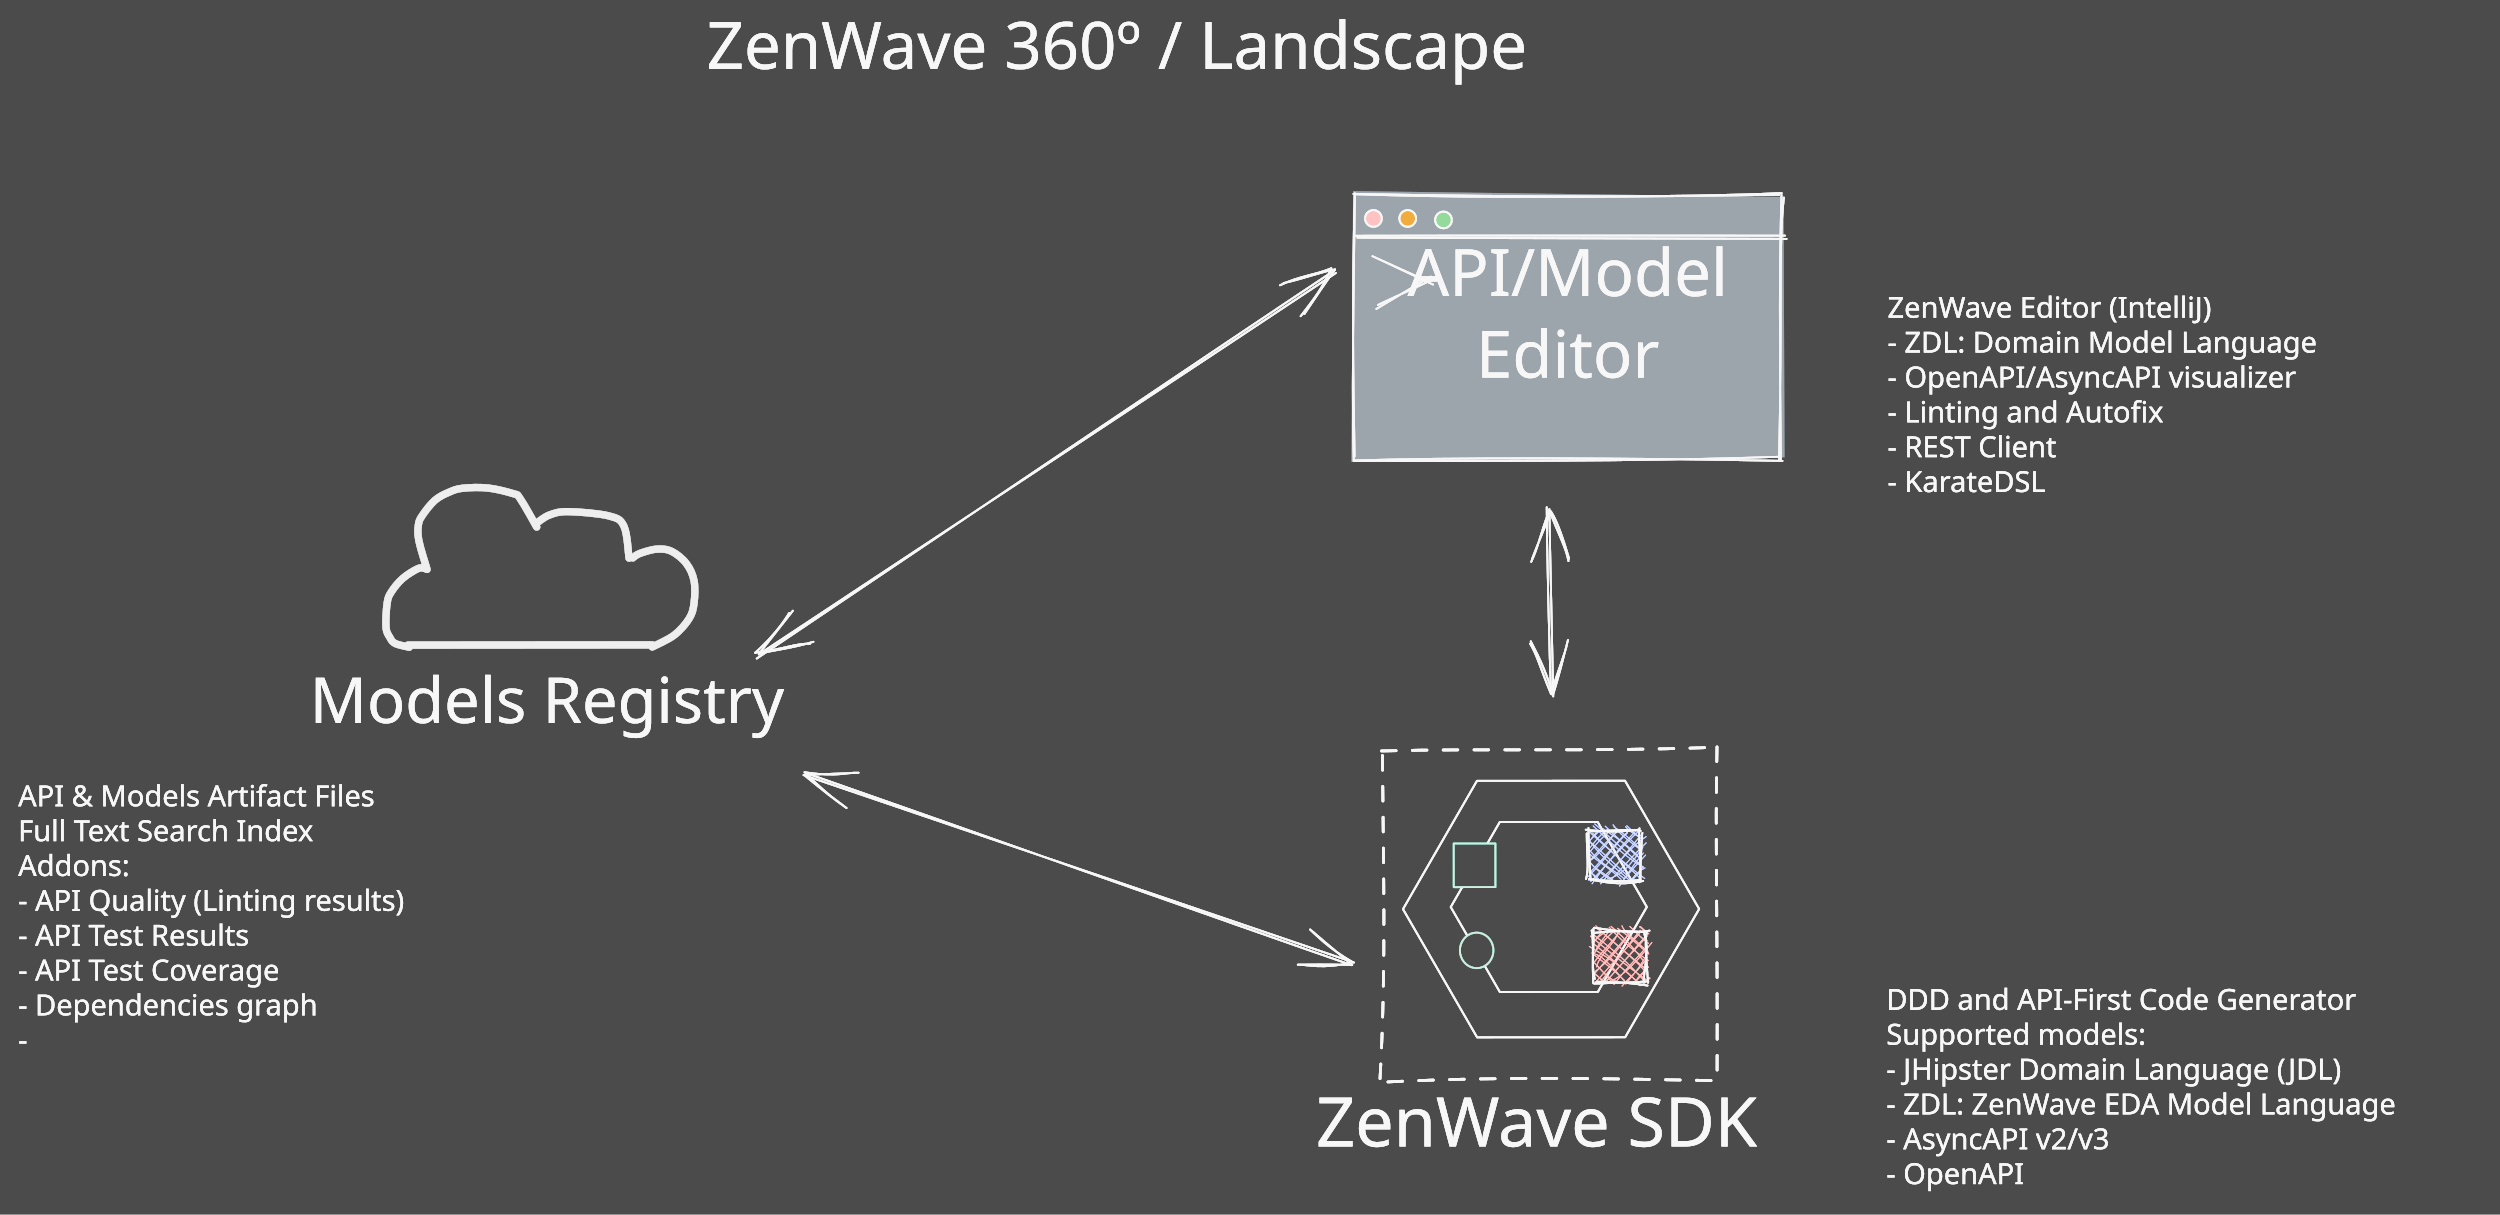
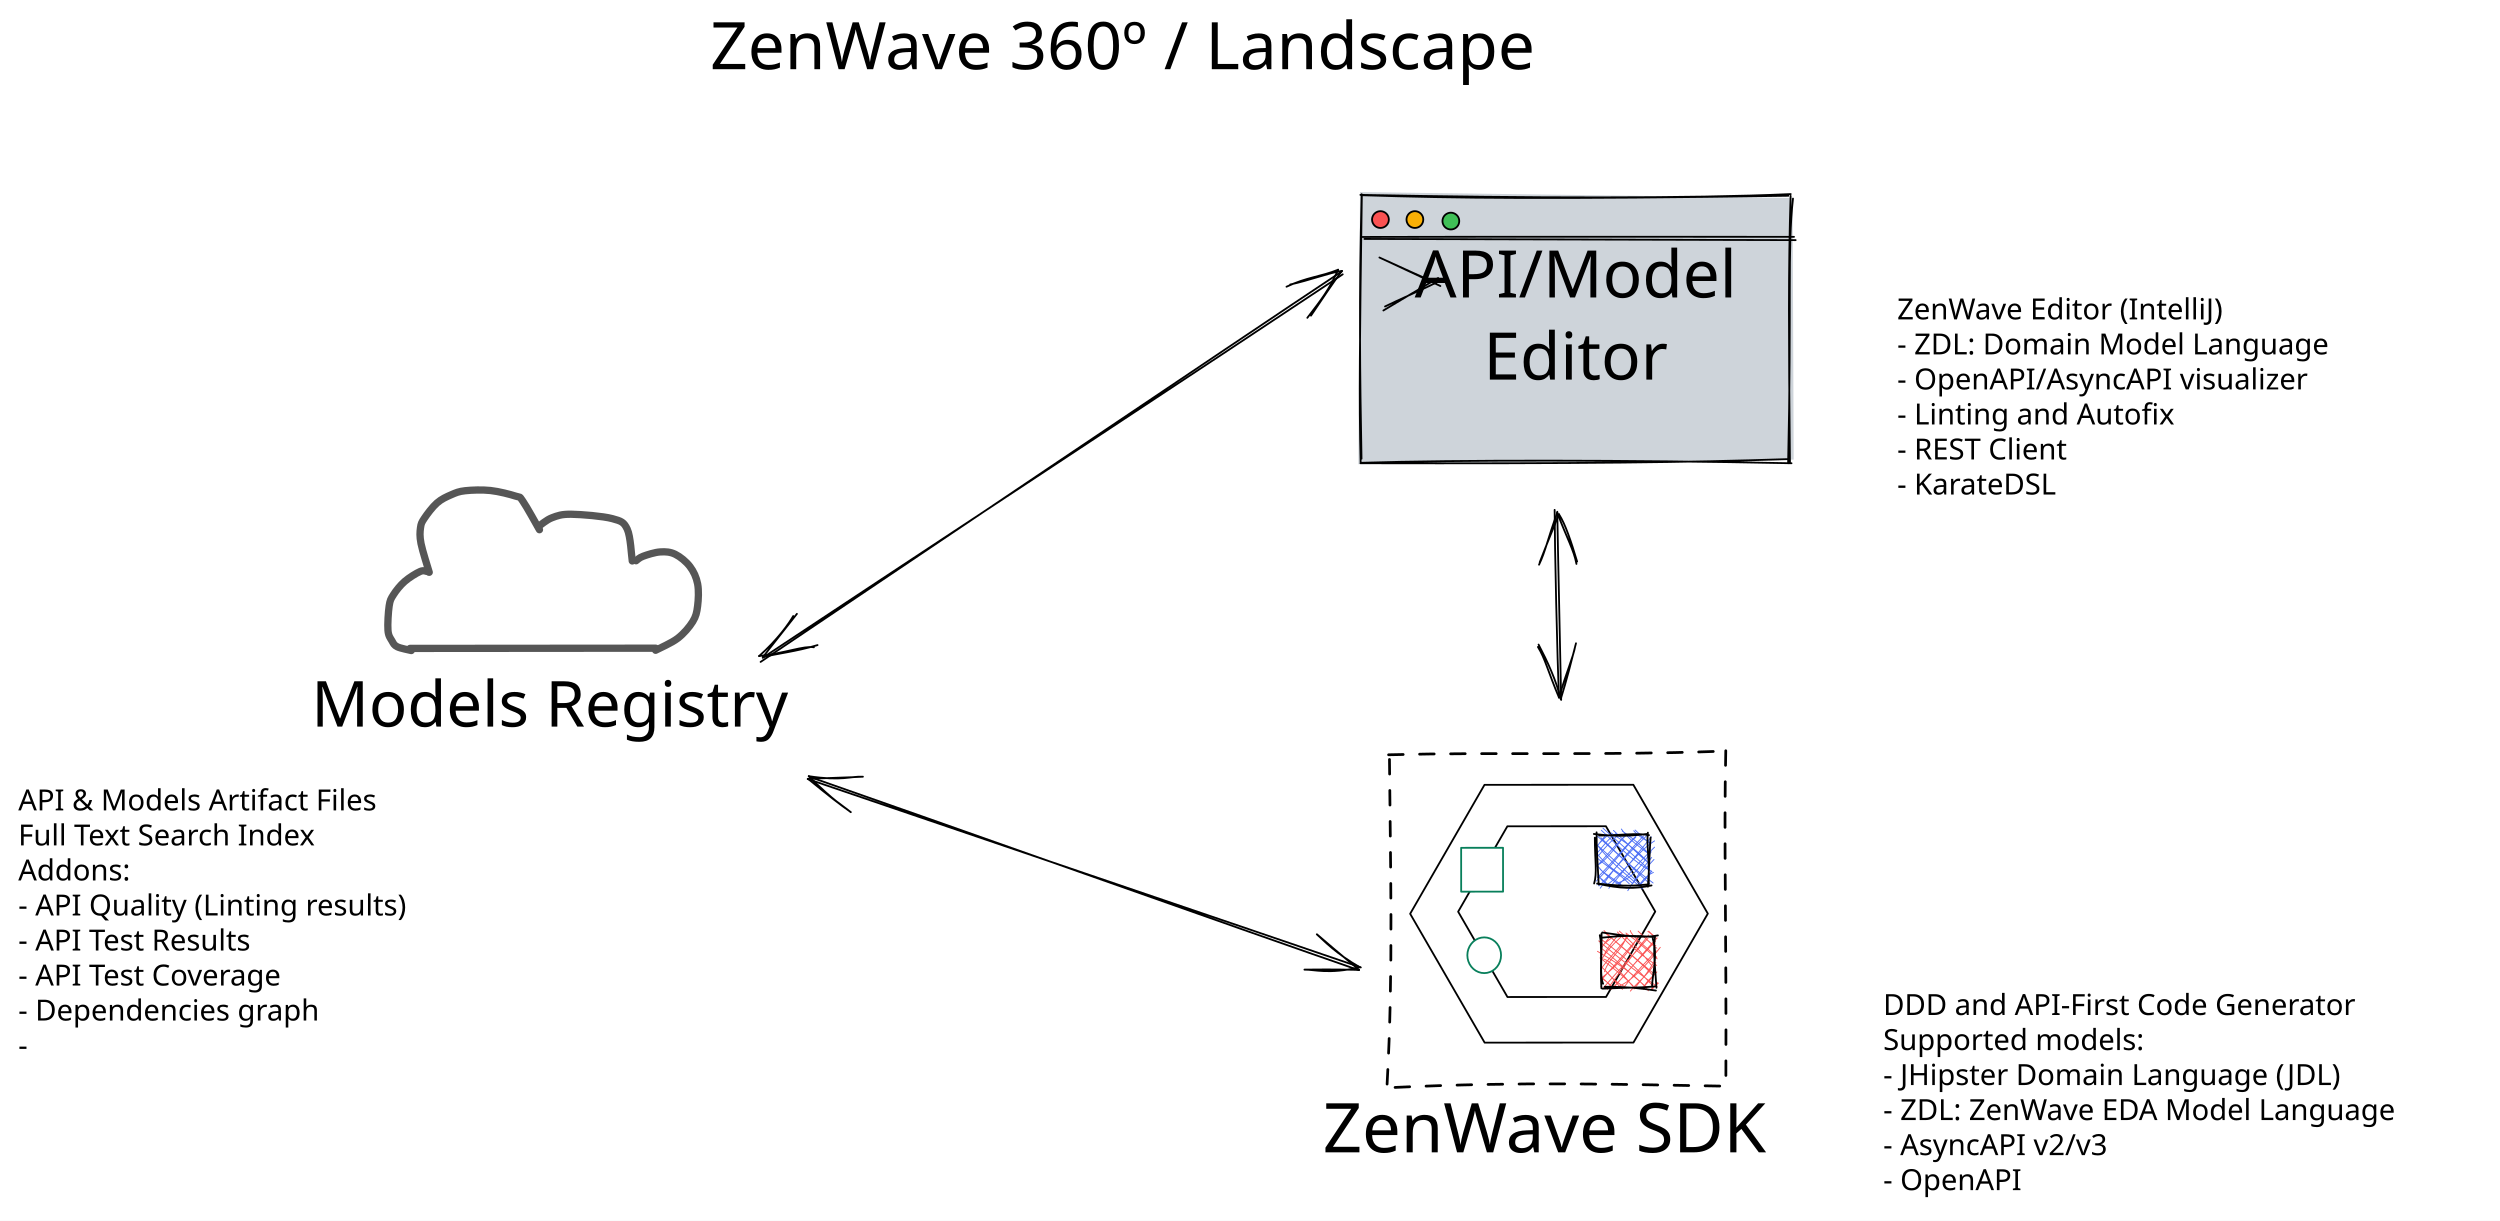
- <svg xmlns="http://www.w3.org/2000/svg" version="1.1" viewBox="0 0 1377.458 669.2" width="1377.458" height="669.2" filter="invert(93%) hue-rotate(180deg)">
+ <svg xmlns="http://www.w3.org/2000/svg" version="1.1" viewBox="0 0 1370.458 669.2" width="1370.458" height="669.2">
  <defs>
    <style class="style-fonts">
      @font-face {
        font-family: "Virgil";
        src: url("https://file%2B.vscode-resource.vscode-cdn.net/c%3A/Users/ivan.garcia/.vscode/extensions/pomdtr.excalidraw-editor-3.5.0/public//dist/excalidraw-assets/Virgil.woff2");
      }
      @font-face {
        font-family: "Cascadia";
        src: url("https://file%2B.vscode-resource.vscode-cdn.net/c%3A/Users/ivan.garcia/.vscode/extensions/pomdtr.excalidraw-editor-3.5.0/public//dist/excalidraw-assets/Cascadia.woff2");
      }
    </style>
  </defs>
-   <rect x="0" y="0" width="1377.458" height="669.2" fill="#ffffff" />
+   <rect x="0" y="0" width="1370.458" height="669.2" fill="#ffffff" />
  <g stroke-linecap="round" transform="translate(746.1092 107.135) rotate(0 117.6659 73.00642)">
    <path d="M-0.58 -1.84 L236.57 1.38 L237.16 144.82 L-1.47 147.35" stroke="none" stroke-width="0" fill="#ced4da" />
    <path d="M1.08 -0.1 C51.21 1.52, 103.23 2.16, 234.25 0.18 M-0.36 -0.31 C90.31 1.45, 180.47 1.76, 235.54 -0.75 M236.78 1.74 C233.7 29.1, 236.07 60.27, 234.1 146.85 M235.47 0.24 C234.23 38.93, 234.41 78.36, 235.11 146.22 M234.55 144.53 C178.96 146.36, 122.45 147.08, -0.33 146.8 M235.97 146.81 C144.4 144.98, 53.13 144.9, -0.2 146.57 M0.25 144.34 C-0.57 99.26, -1.14 55.06, 0.33 -0.68 M-0.22 146.56 C-1.16 112.38, -0.66 77.53, 0.42 0.19" stroke="#000000" stroke-width="1" fill="none" />
  </g>
  <g stroke-linecap="round">
    <g transform="translate(747.1663 131.0457) rotate(0 118.4483 -0.3351749)">
      <path d="M0.77 -0.07 C40.38 0.1, 197.67 0.41, 237.18 0.59 M-0.28 -1.15 C39.21 -1.3, 196.65 -1.28, 236.27 -1.22" stroke="#000000" stroke-width="1" fill="none" />
    </g>
  </g>
  <mask />
  <g stroke-linecap="round" transform="translate(752.1302 115.756) rotate(0 4.602295 4.602295)">
    <path d="M9.2 4.6 C9.2 4.87, 9.18 5.14, 9.13 5.4 C9.09 5.66, 9.02 5.93, 8.93 6.18 C8.84 6.43, 8.72 6.67, 8.59 6.9 C8.45 7.13, 8.3 7.36, 8.13 7.56 C7.96 7.76, 7.76 7.96, 7.56 8.13 C7.36 8.3, 7.13 8.45, 6.9 8.59 C6.67 8.72, 6.43 8.84, 6.18 8.93 C5.93 9.02, 5.66 9.09, 5.4 9.13 C5.14 9.18, 4.87 9.2, 4.6 9.2 C4.34 9.2, 4.07 9.18, 3.8 9.13 C3.54 9.09, 3.28 9.02, 3.03 8.93 C2.78 8.84, 2.53 8.72, 2.3 8.59 C2.07 8.45, 1.85 8.3, 1.64 8.13 C1.44 7.96, 1.25 7.76, 1.08 7.56 C0.91 7.36, 0.75 7.13, 0.62 6.9 C0.48 6.67, 0.37 6.43, 0.28 6.18 C0.19 5.93, 0.12 5.66, 0.07 5.4 C0.02 5.14, 0 4.87, 0 4.6 C0 4.34, 0.02 4.07, 0.07 3.8 C0.12 3.54, 0.19 3.28, 0.28 3.03 C0.37 2.78, 0.48 2.53, 0.62 2.3 C0.75 2.07, 0.91 1.85, 1.08 1.64 C1.25 1.44, 1.44 1.25, 1.64 1.08 C1.85 0.91, 2.07 0.75, 2.3 0.62 C2.53 0.48, 2.78 0.37, 3.03 0.28 C3.28 0.19, 3.54 0.12, 3.8 0.07 C4.07 0.02, 4.34 0, 4.6 0 C4.87 0, 5.14 0.02, 5.4 0.07 C5.66 0.12, 5.93 0.19, 6.18 0.28 C6.43 0.37, 6.67 0.48, 6.9 0.62 C7.13 0.75, 7.36 0.91, 7.56 1.08 C7.76 1.25, 7.96 1.44, 8.13 1.64 C8.3 1.85, 8.45 2.07, 8.59 2.3 C8.72 2.53, 8.84 2.78, 8.93 3.03 C9.02 3.28, 9.09 3.54, 9.13 3.8 C9.18 4.07, 9.19 4.47, 9.2 4.6 C9.22 4.74, 9.22 4.47, 9.2 4.6" stroke="none" stroke-width="0" fill="#fa5252" />
    <path d="M9.2 4.6 C9.2 4.87, 9.18 5.14, 9.13 5.4 C9.09 5.66, 9.02 5.93, 8.93 6.18 C8.84 6.43, 8.72 6.67, 8.59 6.9 C8.45 7.13, 8.3 7.36, 8.13 7.56 C7.96 7.76, 7.76 7.96, 7.56 8.13 C7.36 8.3, 7.13 8.45, 6.9 8.59 C6.67 8.72, 6.43 8.84, 6.18 8.93 C5.93 9.02, 5.66 9.09, 5.4 9.13 C5.14 9.18, 4.87 9.2, 4.6 9.2 C4.34 9.2, 4.07 9.18, 3.8 9.13 C3.54 9.09, 3.28 9.02, 3.03 8.93 C2.78 8.84, 2.53 8.72, 2.3 8.59 C2.07 8.45, 1.85 8.3, 1.64 8.13 C1.44 7.96, 1.25 7.76, 1.08 7.56 C0.91 7.36, 0.75 7.13, 0.62 6.9 C0.48 6.67, 0.37 6.43, 0.28 6.18 C0.19 5.93, 0.12 5.66, 0.07 5.4 C0.02 5.14, 0 4.87, 0 4.6 C0 4.34, 0.02 4.07, 0.07 3.8 C0.12 3.54, 0.19 3.28, 0.28 3.03 C0.37 2.78, 0.48 2.53, 0.62 2.3 C0.75 2.07, 0.91 1.85, 1.08 1.64 C1.25 1.44, 1.44 1.25, 1.64 1.08 C1.85 0.91, 2.07 0.75, 2.3 0.62 C2.53 0.48, 2.78 0.37, 3.03 0.28 C3.28 0.19, 3.54 0.12, 3.8 0.07 C4.07 0.02, 4.34 0, 4.6 0 C4.87 0, 5.14 0.02, 5.4 0.07 C5.66 0.12, 5.93 0.19, 6.18 0.28 C6.43 0.37, 6.67 0.48, 6.9 0.62 C7.13 0.75, 7.36 0.91, 7.56 1.08 C7.76 1.25, 7.96 1.44, 8.13 1.64 C8.3 1.85, 8.45 2.07, 8.59 2.3 C8.72 2.53, 8.84 2.78, 8.93 3.03 C9.02 3.28, 9.09 3.54, 9.13 3.8 C9.18 4.07, 9.19 4.47, 9.2 4.6 C9.22 4.74, 9.22 4.47, 9.2 4.6" stroke="#000000" stroke-width="1" fill="none" />
  </g>
  <g stroke-linecap="round" transform="translate(771.0156 115.756) rotate(0 4.602295 4.602295)">
    <path d="M9.2 4.6 C9.2 4.87, 9.18 5.14, 9.13 5.4 C9.09 5.66, 9.02 5.93, 8.93 6.18 C8.84 6.43, 8.72 6.67, 8.59 6.9 C8.45 7.13, 8.3 7.36, 8.13 7.56 C7.96 7.76, 7.76 7.96, 7.56 8.13 C7.36 8.3, 7.13 8.45, 6.9 8.59 C6.67 8.72, 6.43 8.84, 6.18 8.93 C5.93 9.02, 5.66 9.09, 5.4 9.13 C5.14 9.18, 4.87 9.2, 4.6 9.2 C4.34 9.2, 4.07 9.18, 3.8 9.13 C3.54 9.09, 3.28 9.02, 3.03 8.93 C2.78 8.84, 2.53 8.72, 2.3 8.59 C2.07 8.45, 1.85 8.3, 1.64 8.13 C1.44 7.96, 1.25 7.76, 1.08 7.56 C0.91 7.36, 0.75 7.13, 0.62 6.9 C0.48 6.67, 0.37 6.43, 0.28 6.18 C0.19 5.93, 0.12 5.66, 0.07 5.4 C0.02 5.14, 0 4.87, 0 4.6 C0 4.34, 0.02 4.07, 0.07 3.8 C0.12 3.54, 0.19 3.28, 0.28 3.03 C0.37 2.78, 0.48 2.53, 0.62 2.3 C0.75 2.07, 0.91 1.85, 1.08 1.64 C1.25 1.44, 1.44 1.25, 1.64 1.08 C1.85 0.91, 2.07 0.75, 2.3 0.62 C2.53 0.48, 2.78 0.37, 3.03 0.28 C3.28 0.19, 3.54 0.12, 3.8 0.07 C4.07 0.02, 4.34 0, 4.6 0 C4.87 0, 5.14 0.02, 5.4 0.07 C5.66 0.12, 5.93 0.19, 6.18 0.28 C6.43 0.37, 6.67 0.48, 6.9 0.62 C7.13 0.75, 7.36 0.91, 7.56 1.08 C7.76 1.25, 7.96 1.44, 8.13 1.64 C8.3 1.85, 8.45 2.07, 8.59 2.3 C8.72 2.53, 8.84 2.78, 8.93 3.03 C9.02 3.28, 9.09 3.54, 9.13 3.8 C9.18 4.07, 9.19 4.47, 9.2 4.6 C9.22 4.74, 9.22 4.47, 9.2 4.6" stroke="none" stroke-width="0" fill="#fab005" />
    <path d="M9.2 4.6 C9.2 4.87, 9.18 5.14, 9.13 5.4 C9.09 5.66, 9.02 5.93, 8.93 6.18 C8.84 6.43, 8.72 6.67, 8.59 6.9 C8.45 7.13, 8.3 7.36, 8.13 7.56 C7.96 7.76, 7.76 7.96, 7.56 8.13 C7.36 8.3, 7.13 8.45, 6.9 8.59 C6.67 8.72, 6.43 8.84, 6.18 8.93 C5.93 9.02, 5.66 9.09, 5.4 9.13 C5.14 9.18, 4.87 9.2, 4.6 9.2 C4.34 9.2, 4.07 9.18, 3.8 9.13 C3.54 9.09, 3.28 9.02, 3.03 8.93 C2.78 8.84, 2.53 8.72, 2.3 8.59 C2.07 8.45, 1.85 8.3, 1.64 8.13 C1.44 7.96, 1.25 7.76, 1.08 7.56 C0.91 7.36, 0.75 7.13, 0.62 6.9 C0.48 6.67, 0.37 6.43, 0.28 6.18 C0.19 5.93, 0.12 5.66, 0.07 5.4 C0.02 5.14, 0 4.87, 0 4.6 C0 4.34, 0.02 4.07, 0.07 3.8 C0.12 3.54, 0.19 3.28, 0.28 3.03 C0.37 2.78, 0.48 2.53, 0.62 2.3 C0.75 2.07, 0.91 1.85, 1.08 1.64 C1.25 1.44, 1.44 1.25, 1.64 1.08 C1.85 0.91, 2.07 0.75, 2.3 0.62 C2.53 0.48, 2.78 0.37, 3.03 0.28 C3.28 0.19, 3.54 0.12, 3.8 0.07 C4.07 0.02, 4.34 0, 4.6 0 C4.87 0, 5.14 0.02, 5.4 0.07 C5.66 0.12, 5.93 0.19, 6.18 0.28 C6.43 0.37, 6.67 0.48, 6.9 0.62 C7.13 0.75, 7.36 0.91, 7.56 1.08 C7.76 1.25, 7.96 1.44, 8.13 1.64 C8.3 1.85, 8.45 2.07, 8.59 2.3 C8.72 2.53, 8.84 2.78, 8.93 3.03 C9.02 3.28, 9.09 3.54, 9.13 3.8 C9.18 4.07, 9.19 4.47, 9.2 4.6 C9.22 4.74, 9.22 4.47, 9.2 4.6" stroke="#000000" stroke-width="1" fill="none" />
  </g>
  <g stroke-linecap="round" transform="translate(790.7304 116.5854) rotate(0 4.602295 4.602295)">
    <path d="M9.2 4.6 C9.2 4.87, 9.18 5.14, 9.13 5.4 C9.09 5.66, 9.02 5.93, 8.93 6.18 C8.84 6.43, 8.72 6.67, 8.59 6.9 C8.45 7.13, 8.3 7.36, 8.13 7.56 C7.96 7.76, 7.76 7.96, 7.56 8.13 C7.36 8.3, 7.13 8.45, 6.9 8.59 C6.67 8.72, 6.43 8.84, 6.18 8.93 C5.93 9.02, 5.66 9.09, 5.4 9.13 C5.14 9.18, 4.87 9.2, 4.6 9.2 C4.34 9.2, 4.07 9.18, 3.8 9.13 C3.54 9.09, 3.28 9.02, 3.03 8.93 C2.78 8.84, 2.53 8.72, 2.3 8.59 C2.07 8.45, 1.85 8.3, 1.64 8.13 C1.44 7.96, 1.25 7.76, 1.08 7.56 C0.91 7.36, 0.75 7.13, 0.62 6.9 C0.48 6.67, 0.37 6.43, 0.28 6.18 C0.19 5.93, 0.12 5.66, 0.07 5.4 C0.02 5.14, 0 4.87, 0 4.6 C0 4.34, 0.02 4.07, 0.07 3.8 C0.12 3.54, 0.19 3.28, 0.28 3.03 C0.37 2.78, 0.48 2.53, 0.62 2.3 C0.75 2.07, 0.91 1.85, 1.08 1.64 C1.25 1.44, 1.44 1.25, 1.64 1.08 C1.85 0.91, 2.07 0.75, 2.3 0.62 C2.53 0.48, 2.78 0.37, 3.03 0.28 C3.28 0.19, 3.54 0.12, 3.8 0.07 C4.07 0.02, 4.34 0, 4.6 0 C4.87 0, 5.14 0.02, 5.4 0.07 C5.66 0.12, 5.93 0.19, 6.18 0.28 C6.43 0.37, 6.67 0.48, 6.9 0.62 C7.13 0.75, 7.36 0.91, 7.56 1.08 C7.76 1.25, 7.96 1.44, 8.13 1.64 C8.3 1.85, 8.45 2.07, 8.59 2.3 C8.72 2.53, 8.84 2.78, 8.93 3.03 C9.02 3.28, 9.09 3.54, 9.13 3.8 C9.18 4.07, 9.19 4.47, 9.2 4.6 C9.22 4.74, 9.22 4.47, 9.2 4.6" stroke="none" stroke-width="0" fill="#40c057" />
    <path d="M9.2 4.6 C9.2 4.87, 9.18 5.14, 9.13 5.4 C9.09 5.66, 9.02 5.93, 8.93 6.18 C8.84 6.43, 8.72 6.67, 8.59 6.9 C8.45 7.13, 8.3 7.36, 8.13 7.56 C7.96 7.76, 7.76 7.96, 7.56 8.13 C7.36 8.3, 7.13 8.45, 6.9 8.59 C6.67 8.72, 6.43 8.84, 6.18 8.93 C5.93 9.02, 5.66 9.09, 5.4 9.13 C5.14 9.18, 4.87 9.2, 4.6 9.2 C4.34 9.2, 4.07 9.18, 3.8 9.13 C3.54 9.09, 3.28 9.02, 3.03 8.93 C2.78 8.84, 2.53 8.72, 2.3 8.59 C2.07 8.45, 1.85 8.3, 1.64 8.13 C1.44 7.96, 1.25 7.76, 1.08 7.56 C0.91 7.36, 0.75 7.13, 0.62 6.9 C0.48 6.67, 0.37 6.43, 0.28 6.18 C0.19 5.93, 0.12 5.66, 0.07 5.4 C0.02 5.14, 0 4.87, 0 4.6 C0 4.34, 0.02 4.07, 0.07 3.8 C0.12 3.54, 0.19 3.28, 0.28 3.03 C0.37 2.78, 0.48 2.53, 0.62 2.3 C0.75 2.07, 0.91 1.85, 1.08 1.64 C1.25 1.44, 1.44 1.25, 1.64 1.08 C1.85 0.91, 2.07 0.75, 2.3 0.62 C2.53 0.48, 2.78 0.37, 3.03 0.28 C3.28 0.19, 3.54 0.12, 3.8 0.07 C4.07 0.02, 4.34 0, 4.6 0 C4.87 0, 5.14 0.02, 5.4 0.07 C5.66 0.12, 5.93 0.19, 6.18 0.28 C6.43 0.37, 6.67 0.48, 6.9 0.62 C7.13 0.75, 7.36 0.91, 7.56 1.08 C7.76 1.25, 7.96 1.44, 8.13 1.64 C8.3 1.85, 8.45 2.07, 8.59 2.3 C8.72 2.53, 8.84 2.78, 8.93 3.03 C9.02 3.28, 9.09 3.54, 9.13 3.8 C9.18 4.07, 9.19 4.47, 9.2 4.6 C9.22 4.74, 9.22 4.47, 9.2 4.6" stroke="#000000" stroke-width="1" fill="none" />
  </g>
  <g stroke-linecap="round">
    <g transform="translate(756.4971 140.5931) rotate(0 16.38117 8.379859)">
      <path d="M0.74 1.05 C5.86 3.39, 25.48 12.36, 30.78 14.59 M-0.32 0.56 C5.17 3.06, 27.65 13.66, 33.09 16.2" stroke="#000000" stroke-width="1" fill="none" />
    </g>
  </g>
  <mask />
  <g stroke-linecap="round">
    <g transform="translate(758.2037 168.7736) rotate(0 15.588 -7.475967)">
      <path d="M1.05 -0.77 C6.12 -3.36, 26.05 -12.13, 31.03 -14.78 M0.15 1.43 C5.02 -1.54, 25.15 -13.51, 30.15 -16.38" stroke="#000000" stroke-width="1" fill="none" />
    </g>
  </g>
  <mask />
  <g transform="translate(754.6771 135.1414) rotate(0 109.098 45)">
    <text x="109.098" y="0" font-family="Virgil, Segoe UI Emoji" font-size="36px" fill="#000000" text-anchor="middle" style="white-space: pre;" direction="ltr" dominant-baseline="text-before-edge">  API/Model</text>
    <text x="109.098" y="45" font-family="Virgil, Segoe UI Emoji" font-size="36px" fill="#000000" text-anchor="middle" style="white-space: pre;" direction="ltr" dominant-baseline="text-before-edge">Editor</text>
  </g>
  <g stroke-linecap="round" transform="translate(233.7967 283.8645) rotate(0 53.44769 56.55512)">
    <path d="M1.31 0.26 L108.43 0.81 L108.76 114.35 L2 113.88" stroke="none" stroke-width="0" fill="#fff" />
    <path d="M-1.17 -0.83 C28.46 -0.09, 54.32 -0.1, 108.59 -1.21 M0.17 0.52 C36.48 1.38, 73.81 -0.05, 106.43 -0.55 M105.5 1.73 C106.15 27.49, 107.91 52.38, 107.67 113.18 M106.31 -0.05 C107.15 42.88, 107.71 85.9, 106 112.21 M106.67 111.78 C80.97 113.85, 57.25 113.23, 0.29 114.16 M106.85 113.18 C80.78 111.78, 54.06 111.77, -0.24 113.95 M-0.1 113.09 C-0.21 87.19, 0.64 56.07, 0.05 -1.85 M-0.35 113.76 C0.21 90.92, 0.27 66.44, -0.87 0.13" stroke="transparent" stroke-width="1" fill="none" />
  </g>
  <g stroke-linecap="round">
    <g transform="translate(224.7642 355.4447) rotate(0 67.33419 -0.06199554)">
      <path d="M0 0 C22.44 -0.02, 112.22 -0.1, 134.67 -0.12 M0 0 C22.44 -0.02, 112.22 -0.1, 134.67 -0.12" stroke="#565656" stroke-width="4" fill="none" />
    </g>
  </g>
  <mask />
  <g stroke-linecap="round">
    <g transform="translate(225.4607 356.6084) rotate(0 -1.99562 -21.8689)">
      <path d="M0 0 C-1.28 -0.34, -5.92 -1.17, -7.68 -2.05 C-9.45 -2.93, -9.74 -3.78, -10.59 -5.28 C-11.44 -6.78, -12.53 -7.86, -12.78 -11.05 C-13.04 -14.25, -12.63 -21.18, -12.13 -24.44 C-11.63 -27.69, -11.2 -28.33, -9.78 -30.57 C-8.36 -32.81, -6.05 -35.76, -3.6 -37.89 C-1.15 -40.02, 2.83 -42.46, 4.91 -43.35 C6.99 -44.25, 8.21 -43.29, 8.87 -43.28 M0 0 C-1.28 -0.34, -5.92 -1.17, -7.68 -2.05 C-9.45 -2.93, -9.74 -3.78, -10.59 -5.28 C-11.44 -6.78, -12.53 -7.86, -12.78 -11.05 C-13.04 -14.25, -12.63 -21.18, -12.13 -24.44 C-11.63 -27.69, -11.2 -28.33, -9.78 -30.57 C-8.36 -32.81, -6.05 -35.76, -3.6 -37.89 C-1.15 -40.02, 2.83 -42.46, 4.91 -43.35 C6.99 -44.25, 8.21 -43.29, 8.87 -43.28" stroke="#565656" stroke-width="4" fill="none" />
    </g>
  </g>
  <mask />
  <g stroke-linecap="round">
    <g transform="translate(235.2897 313.7163) rotate(0 27.68689 -22.55929)">
      <path d="M0 0 C-0.75 -2.63, -3.7 -11.7, -4.5 -15.77 C-5.29 -19.83, -5.09 -22.08, -4.78 -24.39 C-4.47 -26.7, -4.16 -27.36, -2.65 -29.62 C-1.14 -31.89, 1.81 -35.85, 4.26 -38 C6.71 -40.14, 9.48 -41.38, 12.07 -42.5 C14.66 -43.62, 16.19 -44.33, 19.78 -44.72 C23.37 -45.1, 28.99 -45.33, 33.6 -44.83 C38.21 -44.33, 44.49 -42.69, 47.44 -41.73 C50.39 -40.76, 49.12 -42.1, 51.28 -39.04 C53.45 -35.97, 58.9 -25.96, 60.43 -23.34 M0 0 C-0.75 -2.63, -3.7 -11.7, -4.5 -15.77 C-5.29 -19.83, -5.09 -22.08, -4.78 -24.39 C-4.47 -26.7, -4.16 -27.36, -2.65 -29.62 C-1.14 -31.89, 1.81 -35.85, 4.26 -38 C6.71 -40.14, 9.48 -41.38, 12.07 -42.5 C14.66 -43.62, 16.19 -44.33, 19.78 -44.72 C23.37 -45.1, 28.99 -45.33, 33.6 -44.83 C38.21 -44.33, 44.49 -42.69, 47.44 -41.73 C50.39 -40.76, 49.12 -42.1, 51.28 -39.04 C53.45 -35.97, 58.9 -25.96, 60.43 -23.34" stroke="#565656" stroke-width="4" fill="none" />
    </g>
  </g>
  <mask />
  <g stroke-linecap="round">
    <g transform="translate(295.0748 288.68) rotate(0 25.7592 6.018572)">
      <path d="M0 0 C1.25 -0.81, 4.5 -3.73, 7.53 -4.86 C10.55 -5.99, 12.65 -6.86, 18.15 -6.78 C23.65 -6.7, 35.43 -5.75, 40.53 -4.39 C45.64 -3.02, 46.94 -2.46, 48.77 1.41 C50.6 5.27, 51.06 15.92, 51.52 18.82 M0 0 C1.25 -0.81, 4.5 -3.73, 7.53 -4.86 C10.55 -5.99, 12.65 -6.86, 18.15 -6.78 C23.65 -6.7, 35.43 -5.75, 40.53 -4.39 C45.64 -3.02, 46.94 -2.46, 48.77 1.41 C50.6 5.27, 51.06 15.92, 51.52 18.82" stroke="#565656" stroke-width="4" fill="none" />
    </g>
  </g>
  <mask />
  <g stroke-linecap="round">
    <g transform="translate(359.3981 356.4669) rotate(0 6.363149 -26.98884)">
      <path d="M0 0 C2.02 -1.09, 8.73 -3.94, 12.12 -6.56 C15.52 -9.18, 18.54 -12.77, 20.36 -15.72 C22.17 -18.67, 22.58 -20.79, 23.02 -24.24 C23.47 -27.68, 23.73 -32.8, 23.03 -36.41 C22.33 -40.02, 20.87 -43.2, 18.82 -45.9 C16.78 -48.6, 13.48 -51.29, 10.76 -52.62 C8.05 -53.96, 5.46 -54.1, 2.52 -53.91 C-0.42 -53.73, -4.66 -52.34, -6.86 -51.53 C-9.07 -50.72, -10.09 -49.48, -10.73 -49.08 M0 0 C2.02 -1.09, 8.73 -3.94, 12.12 -6.56 C15.52 -9.18, 18.54 -12.77, 20.36 -15.72 C22.17 -18.67, 22.58 -20.79, 23.02 -24.24 C23.47 -27.68, 23.73 -32.8, 23.03 -36.41 C22.33 -40.02, 20.87 -43.2, 18.82 -45.9 C16.78 -48.6, 13.48 -51.29, 10.76 -52.62 C8.05 -53.96, 5.46 -54.1, 2.52 -53.91 C-0.42 -53.73, -4.66 -52.34, -6.86 -51.53 C-9.07 -50.72, -10.09 -49.48, -10.73 -49.08" stroke="#565656" stroke-width="4" fill="none" />
    </g>
  </g>
  <mask />
  <g transform="translate(170.6668 371.3036) rotate(0 133.8755 22)">
    <text x="0" y="0" font-family="Virgil, Segoe UI Emoji" font-size="34.803px" fill="#000000" text-anchor="start" style="white-space: pre;" direction="ltr" dominant-baseline="text-before-edge">Models Registry</text>
  </g>
  <g stroke-linecap="round" transform="translate(761.8501 411.9252) rotate(0 91.22004 91.22004)">
    <path d="M-0.65 1.83 C58.57 0.31, 114.24 2.31, 180.47 -0.08 M184.19 -0.38 C183.09 49.2, 184.61 94.45, 184.24 184 M180.87 183.44 C127.54 182.54, 71.93 180.86, 1.39 184.25 M-1.47 182.35 C2.02 120.16, 0.28 61.57, -0.23 -1.6" stroke="#000000" stroke-width="1.5" fill="none" stroke-dasharray="8 9" />
  </g>
  <g stroke-linecap="round">
    <g transform="translate(854.6111 419.2806) rotate(89.96806 0 81.59072)" fill-rule="evenodd">
      <path d="M0 0 L70.66 40.8 L70.66 122.39 L0 163.18 L-70.66 122.39 L-70.66 40.8 L0 0" stroke="none" stroke-width="0" fill="#fff" fill-rule="evenodd" />
      <path d="M0 0 C20.76 11.98, 41.52 23.97, 70.66 40.8 M0 0 C24.11 13.92, 48.23 27.84, 70.66 40.8 M70.66 40.8 C70.66 71.51, 70.66 102.23, 70.66 122.39 M70.66 40.8 C70.66 59.7, 70.66 78.61, 70.66 122.39 M70.66 122.39 C44.08 137.73, 17.51 153.07, 0 163.18 M70.66 122.39 C42.62 138.58, 14.57 154.77, 0 163.18 M0 163.18 C-22.95 149.93, -45.89 136.69, -70.66 122.39 M0 163.18 C-21.55 150.74, -43.09 138.3, -70.66 122.39 M-70.66 122.39 C-70.66 91.91, -70.66 61.43, -70.66 40.8 M-70.66 122.39 C-70.66 105.81, -70.66 89.23, -70.66 40.8 M-70.66 40.8 C-47.97 27.69, -25.28 14.59, 0 0 M-70.66 40.8 C-46.63 26.92, -22.6 13.05, 0 0 M0 0 C0 0, 0 0, 0 0 M0 0 C0 0, 0 0, 0 0" stroke="#000000" stroke-width="1" fill="none" />
    </g>
  </g>
  <mask />
  <g stroke-linecap="round">
    <g transform="translate(853.3535 445.7137) rotate(89.96806 1.1368683772161603e-13 54.02565)" fill-rule="evenodd">
      <path d="M0 0 L46.79 27.01 L46.79 81.04 L0 108.05 L-46.79 81.04 L-46.79 27.01 L0 0" stroke="none" stroke-width="0" fill="#fff" fill-rule="evenodd" />
      <path d="M0 0 C9.49 5.48, 18.99 10.96, 46.79 27.01 M0 0 C17.2 9.93, 34.4 19.86, 46.79 27.01 M46.79 27.01 C46.79 41.75, 46.79 56.49, 46.79 81.04 M46.79 27.01 C46.79 44.56, 46.79 62.11, 46.79 81.04 M46.79 81.04 C28.26 91.74, 9.73 102.43, 0 108.05 M46.79 81.04 C33.73 88.57, 20.68 96.11, 0 108.05 M0 108.05 C-16.05 98.78, -32.1 89.52, -46.79 81.04 M0 108.05 C-10.77 101.83, -21.54 95.62, -46.79 81.04 M-46.79 81.04 C-46.79 68.29, -46.79 55.54, -46.79 27.01 M-46.79 81.04 C-46.79 64.61, -46.79 48.18, -46.79 27.01 M-46.79 27.01 C-34.17 19.73, -21.56 12.45, 0 0 M-46.79 27.01 C-33.69 19.45, -20.59 11.89, 0 0 M0 0 C0 0, 0 0, 0 0 M0 0 C0 0, 0 0, 0 0" stroke="#000000" stroke-width="1" fill="none" />
    </g>
  </g>
  <mask />
  <g stroke-linecap="round" transform="translate(800.4417 465.2895) rotate(89.96806 12.02082 11.48045)">
    <path d="M0 0 L24.04 0 L24.04 22.96 L0 22.96" stroke="none" stroke-width="0" fill="#fff" />
    <path d="M0 0 C6.43 0, 12.87 0, 24.04 0 M0 0 C9.32 0, 18.64 0, 24.04 0 M24.04 0 C24.04 5.09, 24.04 10.18, 24.04 22.96 M24.04 0 C24.04 5.2, 24.04 10.41, 24.04 22.96 M24.04 22.96 C14.52 22.96, 5 22.96, 0 22.96 M24.04 22.96 C14.58 22.96, 5.12 22.96, 0 22.96 M0 22.96 C0 14.51, 0 6.06, 0 0 M0 22.96 C0 15.92, 0 8.87, 0 0" stroke="#087f5b" stroke-width="1" fill="none" />
  </g>
  <g stroke-linecap="round" transform="translate(803.8253 514.4092) rotate(89.96806 9.792025 9.23776)">
    <path d="M19.58 9.24 C19.58 9.77, 19.53 10.32, 19.44 10.84 C19.34 11.37, 19.19 11.89, 18.99 12.4 C18.8 12.9, 18.56 13.39, 18.27 13.86 C17.99 14.32, 17.66 14.77, 17.29 15.18 C16.93 15.59, 16.52 15.97, 16.09 16.31 C15.65 16.66, 15.18 16.97, 14.69 17.24 C14.2 17.51, 13.67 17.74, 13.14 17.92 C12.61 18.1, 12.05 18.24, 11.49 18.34 C10.93 18.43, 10.36 18.48, 9.79 18.48 C9.23 18.48, 8.65 18.43, 8.09 18.34 C7.53 18.24, 6.98 18.1, 6.44 17.92 C5.91 17.74, 5.39 17.51, 4.9 17.24 C4.41 16.97, 3.93 16.66, 3.5 16.31 C3.06 15.97, 2.66 15.59, 2.29 15.18 C1.93 14.77, 1.6 14.32, 1.31 13.86 C1.03 13.39, 0.78 12.9, 0.59 12.4 C0.4 11.89, 0.25 11.37, 0.15 10.84 C0.05 10.32, 0 9.77, 0 9.24 C0 8.7, 0.05 8.16, 0.15 7.63 C0.25 7.11, 0.4 6.58, 0.59 6.08 C0.78 5.58, 1.03 5.08, 1.31 4.62 C1.6 4.16, 1.93 3.71, 2.29 3.3 C2.66 2.89, 3.06 2.5, 3.5 2.16 C3.93 1.82, 4.41 1.5, 4.9 1.24 C5.39 0.97, 5.91 0.74, 6.44 0.56 C6.98 0.37, 7.53 0.23, 8.09 0.14 C8.65 0.05, 9.23 0, 9.79 0 C10.36 0, 10.93 0.05, 11.49 0.14 C12.05 0.23, 12.61 0.37, 13.14 0.56 C13.67 0.74, 14.2 0.97, 14.69 1.24 C15.18 1.5, 15.65 1.82, 16.09 2.16 C16.52 2.5, 16.93 2.89, 17.29 3.3 C17.66 3.71, 17.99 4.16, 18.27 4.62 C18.56 5.08, 18.8 5.58, 18.99 6.08 C19.19 6.58, 19.34 7.11, 19.44 7.63 C19.53 8.16, 19.56 8.97, 19.58 9.24 C19.61 9.51, 19.61 8.97, 19.58 9.24" stroke="none" stroke-width="0" fill="#fff" />
    <path d="M19.58 9.24 C19.58 9.77, 19.53 10.32, 19.44 10.84 C19.34 11.37, 19.19 11.89, 18.99 12.4 C18.8 12.9, 18.56 13.39, 18.27 13.86 C17.99 14.32, 17.66 14.77, 17.29 15.18 C16.93 15.59, 16.52 15.97, 16.09 16.31 C15.65 16.66, 15.18 16.97, 14.69 17.24 C14.2 17.51, 13.67 17.74, 13.14 17.92 C12.61 18.1, 12.05 18.24, 11.49 18.34 C10.93 18.43, 10.36 18.48, 9.79 18.48 C9.23 18.48, 8.65 18.43, 8.09 18.34 C7.53 18.24, 6.98 18.1, 6.44 17.92 C5.91 17.74, 5.39 17.51, 4.9 17.24 C4.41 16.97, 3.93 16.66, 3.5 16.31 C3.06 15.97, 2.66 15.59, 2.29 15.18 C1.93 14.77, 1.6 14.32, 1.31 13.86 C1.03 13.39, 0.78 12.9, 0.59 12.4 C0.4 11.89, 0.25 11.37, 0.15 10.84 C0.05 10.32, 0 9.77, 0 9.24 C0 8.7, 0.05 8.16, 0.15 7.63 C0.25 7.11, 0.4 6.58, 0.59 6.08 C0.78 5.58, 1.03 5.08, 1.31 4.62 C1.6 4.16, 1.93 3.71, 2.29 3.3 C2.66 2.89, 3.06 2.5, 3.5 2.16 C3.93 1.82, 4.41 1.5, 4.9 1.24 C5.39 0.97, 5.91 0.74, 6.44 0.56 C6.98 0.37, 7.53 0.23, 8.09 0.14 C8.65 0.05, 9.23 0, 9.79 0 C10.36 0, 10.93 0.05, 11.49 0.14 C12.05 0.23, 12.61 0.37, 13.14 0.56 C13.67 0.74, 14.2 0.97, 14.69 1.24 C15.18 1.5, 15.65 1.82, 16.09 2.16 C16.52 2.5, 16.93 2.89, 17.29 3.3 C17.66 3.71, 17.99 4.16, 18.27 4.62 C18.56 5.08, 18.8 5.58, 18.99 6.08 C19.19 6.58, 19.34 7.11, 19.44 7.63 C19.53 8.16, 19.56 8.97, 19.58 9.24 C19.61 9.51, 19.61 8.97, 19.58 9.24" stroke="#087f5b" stroke-width="1" fill="none" />
  </g>
  <g stroke-linecap="round" transform="translate(877.8048 513.1519) rotate(0 14.63743 13.97944)">
    <path d="M0 0 C0 0, 0 0, 0 0 M0 0 C0 0, 0 0, 0 0 M0.2 6.71 C0.88 4.57, 2.47 3.48, 5.72 0.92 M-0.25 6.72 C1.45 4.3, 2.94 2.56, 4.84 0.2 M1.67 10.69 C2.05 7.93, 4.59 5.43, 9.19 -0.62 M0.14 12.76 C2.46 9.08, 5.38 5.34, 10.57 0.69 M1.76 19.55 C3.9 11.96, 12.96 6.6, 13.93 -0.92 M-0.21 18.05 C4.77 11.21, 11.65 4.62, 14.83 -0.13 M-0.34 23.2 C9.9 15.81, 17.25 5.5, 20.63 -0.34 M0.28 23.78 C8.07 15.27, 16.58 4.98, 20.96 0.11 M3.26 29.16 C11.63 17.6, 20.56 6, 25.94 -0.59 M1.06 28.44 C9.19 19.08, 18.5 9.13, 25.59 1.21 M6.9 28.06 C13.11 20.62, 23.39 9.5, 29.66 2.78 M5.33 29.25 C15.68 19.08, 24.03 7.52, 30.63 1.02 M10.39 27.14 C14.65 25.24, 21.61 20.08, 32.33 6.17 M12.49 27.94 C18.98 19.54, 27.59 11.06, 30.04 8.03 M17.98 28.99 C21.75 23.88, 24.91 21.45, 29.39 13.11 M15.94 30.16 C19.99 25, 24.33 22.68, 29.88 14.37 M23.09 29.2 C23.55 25.86, 27.07 23.19, 29.29 20.78 M22.25 28.9 C24.8 26.24, 27.83 22.82, 30.45 19.64 M27.47 28.93 C27.92 28.28, 28.98 27.84, 31.3 25.79 M27.69 29.39 C28.59 28.32, 29.69 26.91, 30.93 25.49 M-0.26 27.73 C-0.26 27.73, -0.26 27.73, -0.26 27.73 M-0.26 27.73 C-0.26 27.73, -0.26 27.73, -0.26 27.73 M6.38 28.18 C3.38 25.19, 0.71 23.36, 0.32 23.48 M6.01 28.23 C3.69 25.72, 1.76 23.93, 0.45 22.71 M11.63 29.17 C8.26 26.05, 4.62 20.73, 0.04 16.9 M13 27.67 C8.95 26.25, 5.96 23.12, 0.4 17.03 M17.66 27.97 C12.77 22.17, 5.7 13.8, 1.29 12.57 M17.35 27.19 C12.72 22.44, 7.41 18.2, -0.69 11.97 M25.83 29.96 C19.7 22.31, 12.42 16.97, -2.09 8.35 M24.96 28.17 C17.56 22.04, 9.76 14.46, -0.52 6.17 M30.68 27.78 C21.87 21.21, 14.29 15.97, -1.41 2.64 M28.77 27.87 C21.38 20.01, 16.05 13.76, -0.02 1.75 M28.58 21.9 C21.93 14.08, 11.61 7.2, 1.5 -3 M29.46 21.15 C19.52 13.11, 10.38 4.76, 2.12 -1.68 M27.49 16.01 C23.73 10.99, 18.46 4.68, 9.89 -2.73 M30.36 16.1 C24.05 11.74, 17.43 7.09, 8.86 -2.22 M30.4 11.6 C23.92 5.19, 16.73 0.31, 15.9 -3.04 M30.63 12.45 C24.15 7.07, 20.39 3.14, 13.5 -1.67 M29.89 5.26 C28.19 5.22, 24.37 1.46, 20.18 -2.72 M30.46 6.63 C27.67 4.83, 24.85 1.68, 20.83 -2.11 M29.85 1.1 C28.37 0, 26.72 -2.07, 25.51 -2.49 M29.91 0.74 C28.5 -0.37, 27.04 -1.62, 25.96 -2.69" stroke="#fa5252" stroke-width="0.5" fill="none" />
    <path d="M0.54 -1.97 C10.15 -0.69, 21.29 1.49, 31.03 -0.38 M-0.01 0.9 C9.41 -0.14, 18.02 -0.48, 28.49 0.5 M28.19 1.39 C31.17 10.63, 27.99 20.47, 27.81 27.87 M29.44 -0.12 C28.24 8.69, 29.8 19.89, 30.23 28.32 M29.94 29.86 C20.95 28.5, 14.42 27.79, 1.87 27.76 M29.3 27.6 C21.46 28.36, 14.8 28.16, 0.68 28.81 M0.97 26.13 C-0.83 21.89, 0.26 14.6, 0.14 -1.44 M0.07 28.62 C-0.67 16.97, 0.5 5.03, -0.82 -0.49" stroke="#000000" stroke-width="1" fill="none" />
  </g>
  <g stroke-linecap="round" transform="translate(875.7037 457.2496) rotate(0 13.87155 14.02866)">
    <path d="M0 0 C0 0, 0 0, 0 0 M0 0 C0 0, 0 0, 0 0 M0.05 6.34 C0.99 4.76, 2.96 3.24, 5.55 0.61 M0.06 6.41 C1.58 3.94, 3.77 1.8, 4.83 0.05 M-1.22 11.64 C2.12 7.84, 5.7 2.72, 10.05 -0.25 M0.85 11.44 C4.48 6.92, 8.05 3.13, 11.35 0.58 M0.99 16.52 C4.92 14.09, 11.09 5.8, 14.37 1.54 M-0.52 17.67 C4.09 13.26, 8.93 6.4, 15.16 1.21 M-0.62 25.74 C9.3 15.9, 16.27 5.33, 20.99 1.73 M-0.03 23.79 C7.89 16.01, 14.08 7.56, 21.43 0.76 M1.51 29.68 C7.89 20.85, 14.2 12.44, 25.36 0.88 M0.79 28.37 C6.06 23.53, 10.79 16.35, 27.17 0.7 M5.04 27.96 C15.13 20.68, 21.55 9.94, 31.3 3.71 M6.22 29.72 C15.18 19.25, 22.75 9.85, 29.53 1.48 M10.15 27.06 C17.52 24.95, 21.62 20.82, 29.44 9.72 M10.95 28.26 C15.28 24.58, 19.52 18.57, 31.3 7.15 M16.63 31 C20.13 25.24, 26.3 16.66, 29.72 12.81 M17.8 29.06 C19.2 26.99, 23.46 21.87, 30.98 13.9 M22.85 27.83 C24.04 26.76, 25.85 23.16, 30.66 20.99 M22.58 28.57 C25.5 25.98, 27.75 22.98, 29.61 20.2 M-0.31 27.79 C-0.31 27.79, -0.31 27.79, -0.31 27.79 M-0.31 27.79 C-0.31 27.79, -0.31 27.79, -0.31 27.79 M5.92 27.88 C4.83 27.26, 2.56 26.36, 0.62 22.35 M6.25 28.27 C3.91 25.74, 1.11 23.68, 0.27 23.16 M12.89 27.55 C5.94 22.53, 1.34 20.03, 1.23 18.64 M12.98 28.15 C7.07 24.92, 2.91 20.89, -0.43 16.94 M19.21 26.98 C14.48 22.48, 6.93 19.72, -0.22 10.74 M17.44 27.23 C11.95 21.59, 4.74 17.5, -0.07 13.14 M24.63 29.94 C17.55 23.59, 8.06 16.54, 0.08 6.27 M23.86 27.96 C15.74 20.48, 7.78 12.9, -0.52 5.69 M30.5 26.79 C21.11 19.78, 14.35 14.29, 1.86 1.93 M28.71 27.28 C22.64 21.55, 15.08 14.4, -0.32 0.85 M29.73 20.66 C21.15 13.06, 13.8 6.28, 3.01 -3.26 M29.82 20.56 C20.05 15.2, 11.96 7.19, 2.12 -2.13 M28.45 16.27 C22.35 9.44, 17.28 5.76, 7.44 -0.66 M27.69 15.56 C22.65 11.41, 17.31 5.99, 8.76 -2.03 M28.55 11.23 C23.66 7.33, 17.4 3.34, 13.09 -2.79 M28.65 11.39 C23.82 5.77, 18.53 1.69, 13.6 -1.67 M28.67 5.12 C25.44 2.07, 22.89 1.81, 19.89 -1.85 M29.14 4.84 C26.26 3.5, 24.08 0.88, 20.65 -2.25" stroke="#4c6ef5" stroke-width="0.5" fill="none" />
    <path d="M-1.97 -0.08 C5.47 0.75, 13.94 1.68, 27.36 -0.11 M0.9 0.78 C11.13 0.77, 21.84 -0.78, 28.24 0.57 M29.14 1.81 C28.61 7.89, 28.46 17.04, 27.65 28.83 M27.63 -0.8 C26.83 6.83, 28.57 13.09, 28.1 27.93 M29.64 28.13 C20.6 30.09, 12.45 30.02, -0.2 27.09 M27.38 27.6 C21.41 28.31, 14.26 28.74, 0.85 27.2 M-1.83 27.06 C-0.1 21.4, -1.4 14.69, -1.44 1.97 M0.66 27.62 C0.19 18.03, -0.61 5.71, -0.49 -0.98" stroke="#000000" stroke-width="1" fill="none" />
  </g>
  <g transform="translate(725.1509 602.4786) rotate(0 127.8819 23.5)">
    <text x="0" y="0" font-family="Virgil, Segoe UI Emoji" font-size="37.645px" fill="#000000" text-anchor="start" style="white-space: pre;" direction="ltr" dominant-baseline="text-before-edge">ZenWave SDK</text>
  </g>
  <g stroke-linecap="round">
    <g transform="translate(417.4888 361.2563) rotate(0 159.0154 -105.4298)">
      <path d="M0.6 -0.67 C53.71 -35.9, 265.89 -175.71, 318.57 -210.87 M-0.54 1.59 C52.48 -34, 264.75 -177.16, 318.01 -212.45" stroke="#000000" stroke-width="1" fill="none" />
    </g>
    <g transform="translate(417.4888 361.2563) rotate(0 159.0154 -105.4298)">
      <path d="M17.35 -23.56 C15.07 -19.54, 8.62 -10.44, -1.36 -1.62 M19.36 -24.75 C11.49 -14.64, 5.4 -7.19, 0.73 -0.99" stroke="#000000" stroke-width="1" fill="none" />
    </g>
    <g transform="translate(417.4888 361.2563) rotate(0 159.0154 -105.4298)">
      <path d="M28.66 -6.43 C23 -7.36, 13.24 -3.27, -1.36 -1.62 M30.67 -7.63 C18.5 -3.94, 8.11 -3, 0.73 -0.99" stroke="#000000" stroke-width="1" fill="none" />
    </g>
    <g transform="translate(417.4888 361.2563) rotate(0 159.0154 -105.4298)">
      <path d="M299.17 -187.03 C307.07 -197.3, 311.02 -202.32, 316.04 -213.4 M301.17 -188.22 C306.86 -196.76, 314.3 -207.68, 318.13 -212.77" stroke="#000000" stroke-width="1" fill="none" />
    </g>
    <g transform="translate(417.4888 361.2563) rotate(0 159.0154 -105.4298)">
      <path d="M287.75 -204.08 C299.07 -209.43, 306.35 -209.47, 316.04 -213.4 M289.76 -205.28 C299.78 -207.41, 311.57 -211.85, 318.13 -212.77" stroke="#000000" stroke-width="1" fill="none" />
    </g>
  </g>
  <mask />
  <g stroke-linecap="round">
    <g transform="translate(443.8092 426.9079) rotate(0 150.5548 52.02582)">
      <path d="M-1.06 0.14 C49.5 17.42, 251.66 86.06, 302.17 103.42 M0.59 -0.83 C51.07 16.66, 250.97 87.69, 301.02 104.89" stroke="#000000" stroke-width="1" fill="none" />
    </g>
    <g transform="translate(443.8092 426.9079) rotate(0 150.5548 52.02582)">
      <path d="M29.17 -1.11 C22.7 -1.56, 18.18 1.45, -0.46 -1.42 M29.22 -1.14 C21.47 -0.67, 13.83 -0.62, -0.86 0.03" stroke="#000000" stroke-width="1" fill="none" />
    </g>
    <g transform="translate(443.8092 426.9079) rotate(0 150.5548 52.02582)">
      <path d="M22.56 18.32 C17.45 14.04, 14.26 13.16, -0.46 -1.42 M22.61 18.29 C16.36 13.94, 10.34 9.21, -0.86 0.03" stroke="#000000" stroke-width="1" fill="none" />
    </g>
    <g transform="translate(443.8092 426.9079) rotate(0 150.5548 52.02582)">
      <path d="M271.26 104.64 C276.79 104.51, 284.27 107.32, 301.62 103.32 M271.31 104.61 C278.33 104.57, 285.46 104.38, 301.22 104.77" stroke="#000000" stroke-width="1" fill="none" />
    </g>
    <g transform="translate(443.8092 426.9079) rotate(0 150.5548 52.02582)">
      <path d="M278.04 85.27 C282.18 88.96, 288.3 95.64, 301.62 103.32 M278.09 85.24 C283.57 90, 289.03 94.58, 301.22 104.77" stroke="#000000" stroke-width="1" fill="none" />
    </g>
  </g>
  <mask />
  <g stroke-linecap="round">
    <g transform="translate(853.6428 280.5098) rotate(0 0.3682555 51.08182)">
      <path d="M0.03 0.02 C0.26 17.16, 1.87 85.92, 2.16 103.17 M-1.42 -1.01 C-1.44 15.73, 0.06 84.2, 1 101.32" stroke="#000000" stroke-width="1" fill="none" />
    </g>
    <g transform="translate(853.6428 280.5098) rotate(0 0.3682555 51.08182)">
      <path d="M10.91 27.33 C7.71 16.54, 4.44 6.75, 0.97 1.41 M10.54 28.62 C9.13 21.03, 5.26 14.41, 0 0.59" stroke="#000000" stroke-width="1" fill="none" />
    </g>
    <g transform="translate(853.6428 280.5098) rotate(0 0.3682555 51.08182)">
      <path d="M-9.61 27.76 C-5.39 16.81, -1.24 6.86, 0.97 1.41 M-9.97 29.05 C-6.36 21.53, -5.2 14.81, 0 0.59" stroke="#000000" stroke-width="1" fill="none" />
    </g>
    <g transform="translate(853.6428 280.5098) rotate(0 0.3682555 51.08182)">
      <path d="M-10.22 72.84 C-5.25 82.22, -0.53 92.6, 1.94 102.7 M-10.58 74.14 C-6.66 80.41, -5.11 87.46, 0.97 101.89" stroke="#000000" stroke-width="1" fill="none" />
    </g>
    <g transform="translate(853.6428 280.5098) rotate(0 0.3682555 51.08182)">
      <path d="M10.29 72.12 C7.84 81.76, 5.15 92.41, 1.94 102.7 M9.93 73.41 C8.83 79.68, 5.34 86.91, 0.97 101.89" stroke="#000000" stroke-width="1" fill="none" />
    </g>
  </g>
  <mask />
  <g transform="translate(10 431.8335) rotate(0 154.6875 76.8)">
    <text x="0" y="0" font-family="Cascadia, Segoe UI Emoji" font-size="16px" fill="#000000" text-anchor="start" style="white-space: pre;" direction="ltr" dominant-baseline="text-before-edge">API &amp; Models Artifact Files</text>
    <text x="0" y="19.2" font-family="Cascadia, Segoe UI Emoji" font-size="16px" fill="#000000" text-anchor="start" style="white-space: pre;" direction="ltr" dominant-baseline="text-before-edge">Full Text Search Index</text>
    <text x="0" y="38.4" font-family="Cascadia, Segoe UI Emoji" font-size="16px" fill="#000000" text-anchor="start" style="white-space: pre;" direction="ltr" dominant-baseline="text-before-edge">Addons:</text>
    <text x="0" y="57.6" font-family="Cascadia, Segoe UI Emoji" font-size="16px" fill="#000000" text-anchor="start" style="white-space: pre;" direction="ltr" dominant-baseline="text-before-edge">  - API Quality (Linting results)</text>
    <text x="0" y="76.8" font-family="Cascadia, Segoe UI Emoji" font-size="16px" fill="#000000" text-anchor="start" style="white-space: pre;" direction="ltr" dominant-baseline="text-before-edge">  - API Test Results</text>
    <text x="0" y="96" font-family="Cascadia, Segoe UI Emoji" font-size="16px" fill="#000000" text-anchor="start" style="white-space: pre;" direction="ltr" dominant-baseline="text-before-edge">  - API Test Coverage</text>
    <text x="0" y="115.2" font-family="Cascadia, Segoe UI Emoji" font-size="16px" fill="#000000" text-anchor="start" style="white-space: pre;" direction="ltr" dominant-baseline="text-before-edge">  - Dependencies graph</text>
    <text x="0" y="134.4" font-family="Cascadia, Segoe UI Emoji" font-size="16px" fill="#000000" text-anchor="start" style="white-space: pre;" direction="ltr" dominant-baseline="text-before-edge">  - </text>
  </g>
-   <g transform="translate(1039.333 544.0001) rotate(0 164.0625 57.6)">
+   <g transform="translate(1032.333 544.0001) rotate(0 164.0625 57.6)">
    <text x="0" y="0" font-family="Cascadia, Segoe UI Emoji" font-size="16px" fill="#000000" text-anchor="start" style="white-space: pre;" direction="ltr" dominant-baseline="text-before-edge">DDD and API-First Code Generator</text>
    <text x="0" y="19.2" font-family="Cascadia, Segoe UI Emoji" font-size="16px" fill="#000000" text-anchor="start" style="white-space: pre;" direction="ltr" dominant-baseline="text-before-edge"> Supported models:</text>
    <text x="0" y="38.4" font-family="Cascadia, Segoe UI Emoji" font-size="16px" fill="#000000" text-anchor="start" style="white-space: pre;" direction="ltr" dominant-baseline="text-before-edge">  - JHipster Domain Language (JDL)</text>
    <text x="0" y="57.6" font-family="Cascadia, Segoe UI Emoji" font-size="16px" fill="#000000" text-anchor="start" style="white-space: pre;" direction="ltr" dominant-baseline="text-before-edge">  - ZDL: ZenWave EDA Model Language</text>
    <text x="0" y="76.8" font-family="Cascadia, Segoe UI Emoji" font-size="16px" fill="#000000" text-anchor="start" style="white-space: pre;" direction="ltr" dominant-baseline="text-before-edge">  - AsyncAPI v2/v3</text>
    <text x="0" y="96" font-family="Cascadia, Segoe UI Emoji" font-size="16px" fill="#000000" text-anchor="start" style="white-space: pre;" direction="ltr" dominant-baseline="text-before-edge">  - OpenAPI</text>
  </g>
  <g transform="translate(1040 162.6667) rotate(0 135.9375 57.6)">
    <text x="0" y="0" font-family="Cascadia, Segoe UI Emoji" font-size="16px" fill="#000000" text-anchor="start" style="white-space: pre;" direction="ltr" dominant-baseline="text-before-edge">ZenWave Editor (IntelliJ)</text>
    <text x="0" y="19.2" font-family="Cascadia, Segoe UI Emoji" font-size="16px" fill="#000000" text-anchor="start" style="white-space: pre;" direction="ltr" dominant-baseline="text-before-edge">- ZDL: Domain Model Language</text>
    <text x="0" y="38.4" font-family="Cascadia, Segoe UI Emoji" font-size="16px" fill="#000000" text-anchor="start" style="white-space: pre;" direction="ltr" dominant-baseline="text-before-edge">- OpenAPI/AsyncAPI visualizer</text>
    <text x="0" y="57.6" font-family="Cascadia, Segoe UI Emoji" font-size="16px" fill="#000000" text-anchor="start" style="white-space: pre;" direction="ltr" dominant-baseline="text-before-edge">- Linting and Autofix</text>
    <text x="0" y="76.8" font-family="Cascadia, Segoe UI Emoji" font-size="16px" fill="#000000" text-anchor="start" style="white-space: pre;" direction="ltr" dominant-baseline="text-before-edge">- REST Client</text>
    <text x="0" y="96" font-family="Cascadia, Segoe UI Emoji" font-size="16px" fill="#000000" text-anchor="start" style="white-space: pre;" direction="ltr" dominant-baseline="text-before-edge">- KarateDSL</text>
  </g>
  <g transform="translate(389.3334 10) rotate(0 247.4639 22.5)">
    <text x="0" y="0" font-family="Virgil, Segoe UI Emoji" font-size="36px" fill="#000000" text-anchor="start" style="white-space: pre;" direction="ltr" dominant-baseline="text-before-edge">ZenWave 360º / Landscape</text>
  </g>
</svg>
